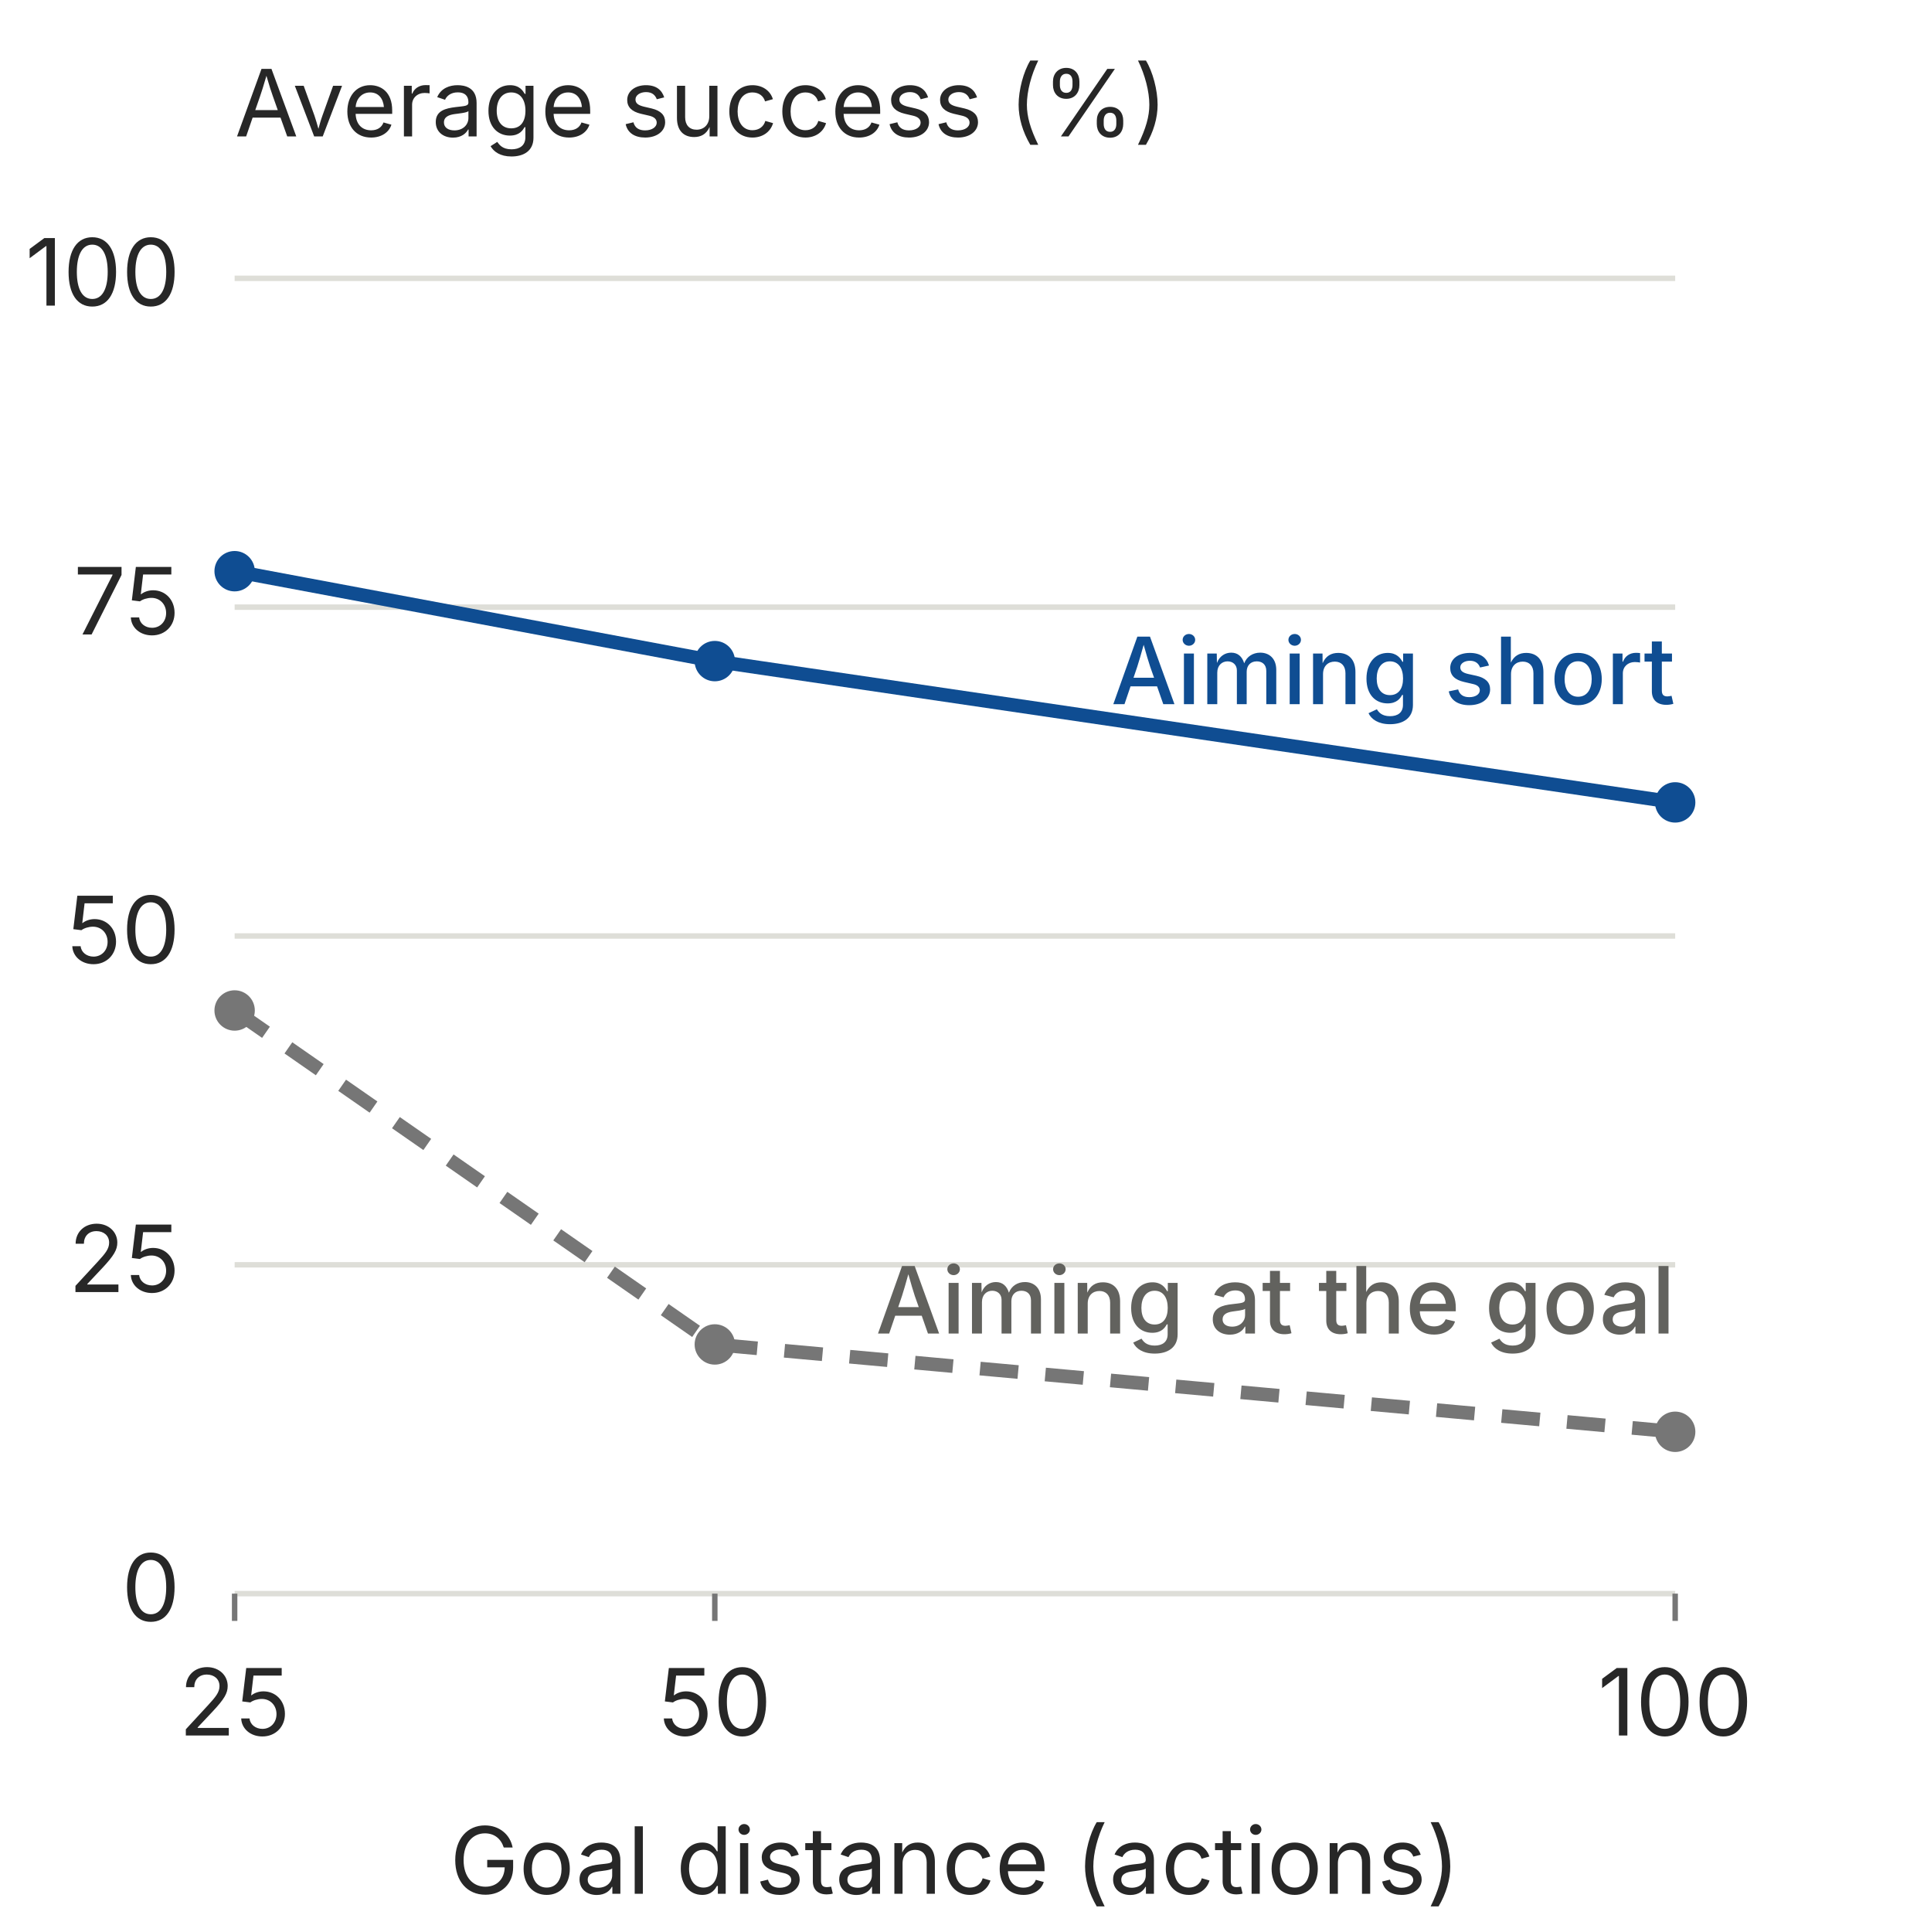
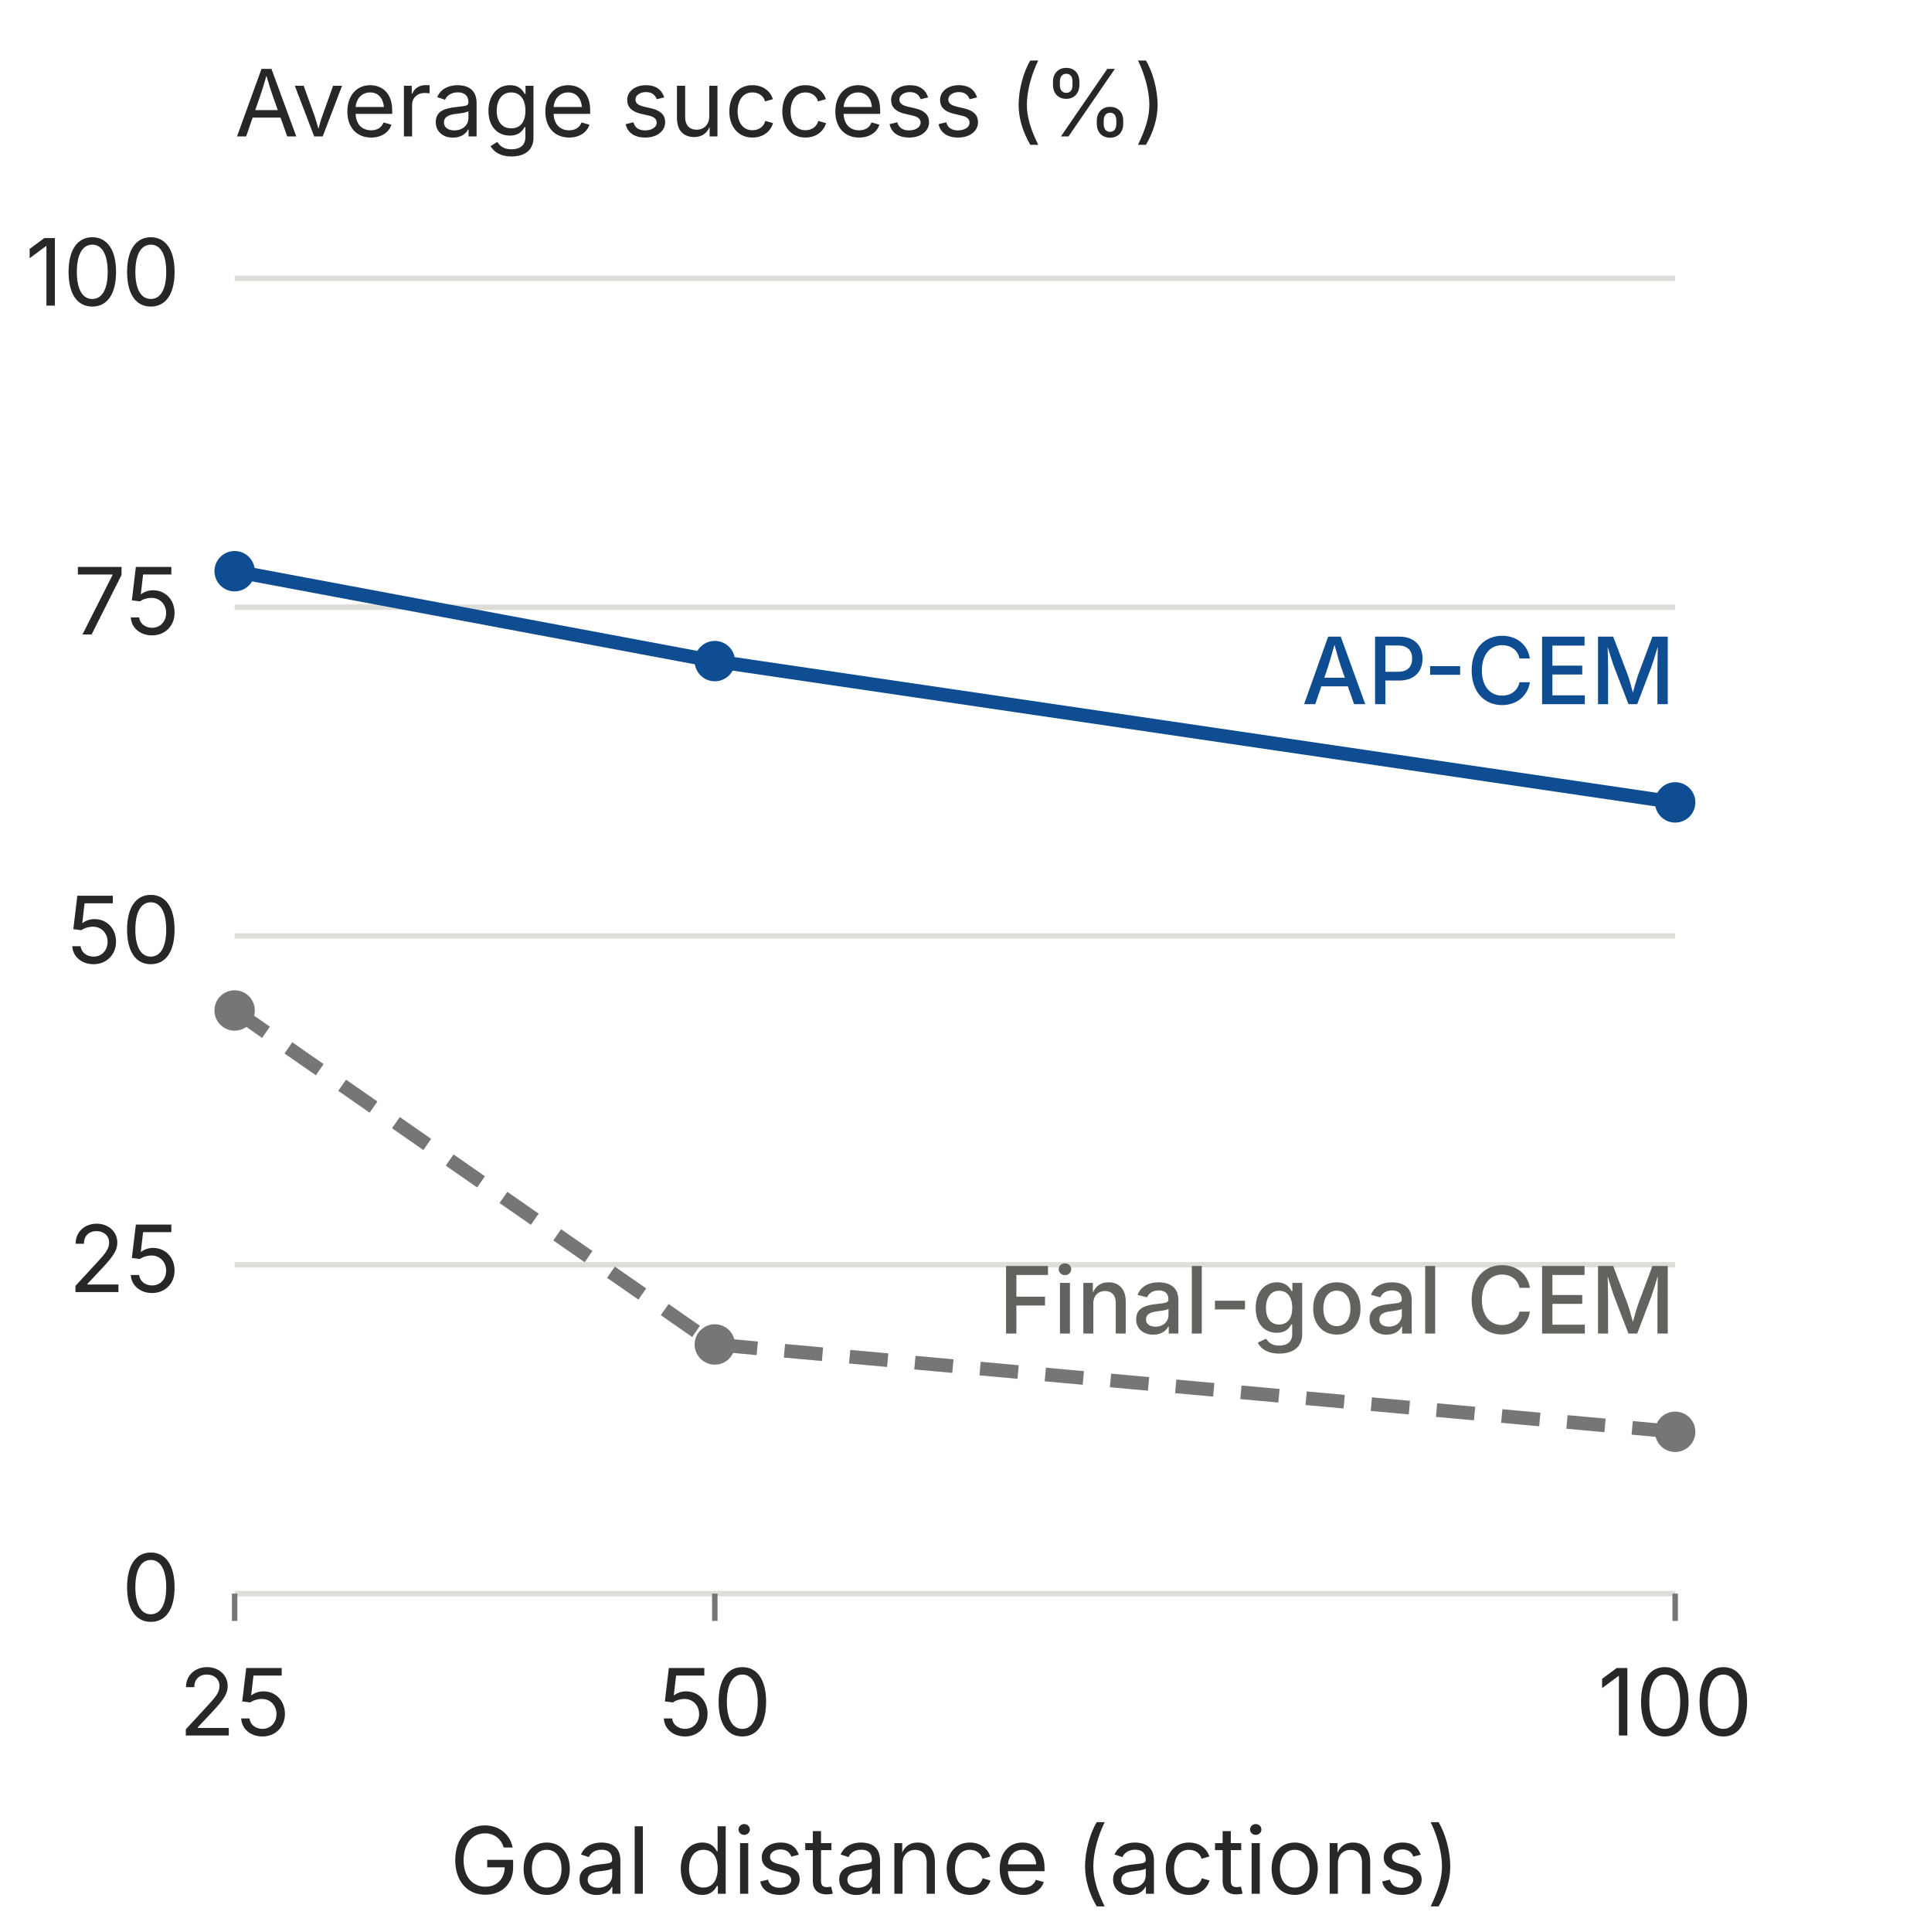
<svg xmlns="http://www.w3.org/2000/svg" viewBox="0 0 350 354" role="img" aria-labelledby="title desc">
  <g font-family="Inter, Arial, sans-serif" font-size="17" fill="#272727">
    <text x="43" y="25" fill="#272727" text-anchor="start" font-weight="400">Average success (%)</text>
    <path d="M 43 292 H 307" fill="none" stroke="#deded8" stroke-width="1" />
    <text x="33" y="297" fill="#272727" text-anchor="end" font-weight="400">0</text>
    <path d="M 43 231.75 H 307" fill="none" stroke="#deded8" stroke-width="1" />
    <text x="33" y="236.75" fill="#272727" text-anchor="end" font-weight="400">25</text>
    <path d="M 43 171.5 H 307" fill="none" stroke="#deded8" stroke-width="1" />
    <text x="33" y="176.5" fill="#272727" text-anchor="end" font-weight="400">50</text>
    <path d="M 43 111.25 H 307" fill="none" stroke="#deded8" stroke-width="1" />
    <text x="33" y="116.25" fill="#272727" text-anchor="end" font-weight="400">75</text>
    <path d="M 43 51 H 307" fill="none" stroke="#deded8" stroke-width="1" />
    <text x="33" y="56" fill="#272727" text-anchor="end" font-weight="400">100</text>
    <path d="M 43 292 v 5" stroke="#767676" />
    <text x="43" y="318" fill="#272727" text-anchor="middle" font-weight="400">25</text>
    <path d="M 131 292 v 5" stroke="#767676" />
    <text x="131" y="318" fill="#272727" text-anchor="middle" font-weight="400">50</text>
    <path d="M 307 292 v 5" stroke="#767676" />
    <text x="307" y="318" fill="#272727" text-anchor="middle" font-weight="400">100</text>
    <text x="175" y="347" fill="#272727" text-anchor="middle" font-weight="400">Goal distance (actions)</text>
    <polyline points="43,185.15 131,246.342 307,262.346" fill="none" stroke="#767676" stroke-width="2.5" stroke-dasharray="7 5" stroke-linejoin="round" />
    <circle cx="43" cy="185.15" r="3.7" fill="#767676" />
    <circle cx="131" cy="246.342" r="3.7" fill="#767676" />
    <circle cx="307" cy="262.346" r="3.7" fill="#767676" />
-     <text x="307" y="244.346" fill="#62625e" text-anchor="end" font-weight="500">Aiming at the goal</text>
+     <text x="307" y="244.346" fill="#62625e" text-anchor="end" font-weight="500">Final-goal CEM</text>
    <polyline points="43,104.66 131,121.135 307,147.023" fill="none" stroke="#0F4D92" stroke-width="2.5" stroke-linejoin="round" />
    <circle cx="43" cy="104.66" r="3.7" fill="#0F4D92" />
    <circle cx="131" cy="121.135" r="3.7" fill="#0F4D92" />
    <circle cx="307" cy="147.023" r="3.7" fill="#0F4D92" />
-     <text x="307" y="129.023" fill="#0F4D92" text-anchor="end" font-weight="500">Aiming short</text>
+     <text x="307" y="129.023" fill="#0F4D92" text-anchor="end" font-weight="500">AP-CEM</text>
  </g>
</svg>
